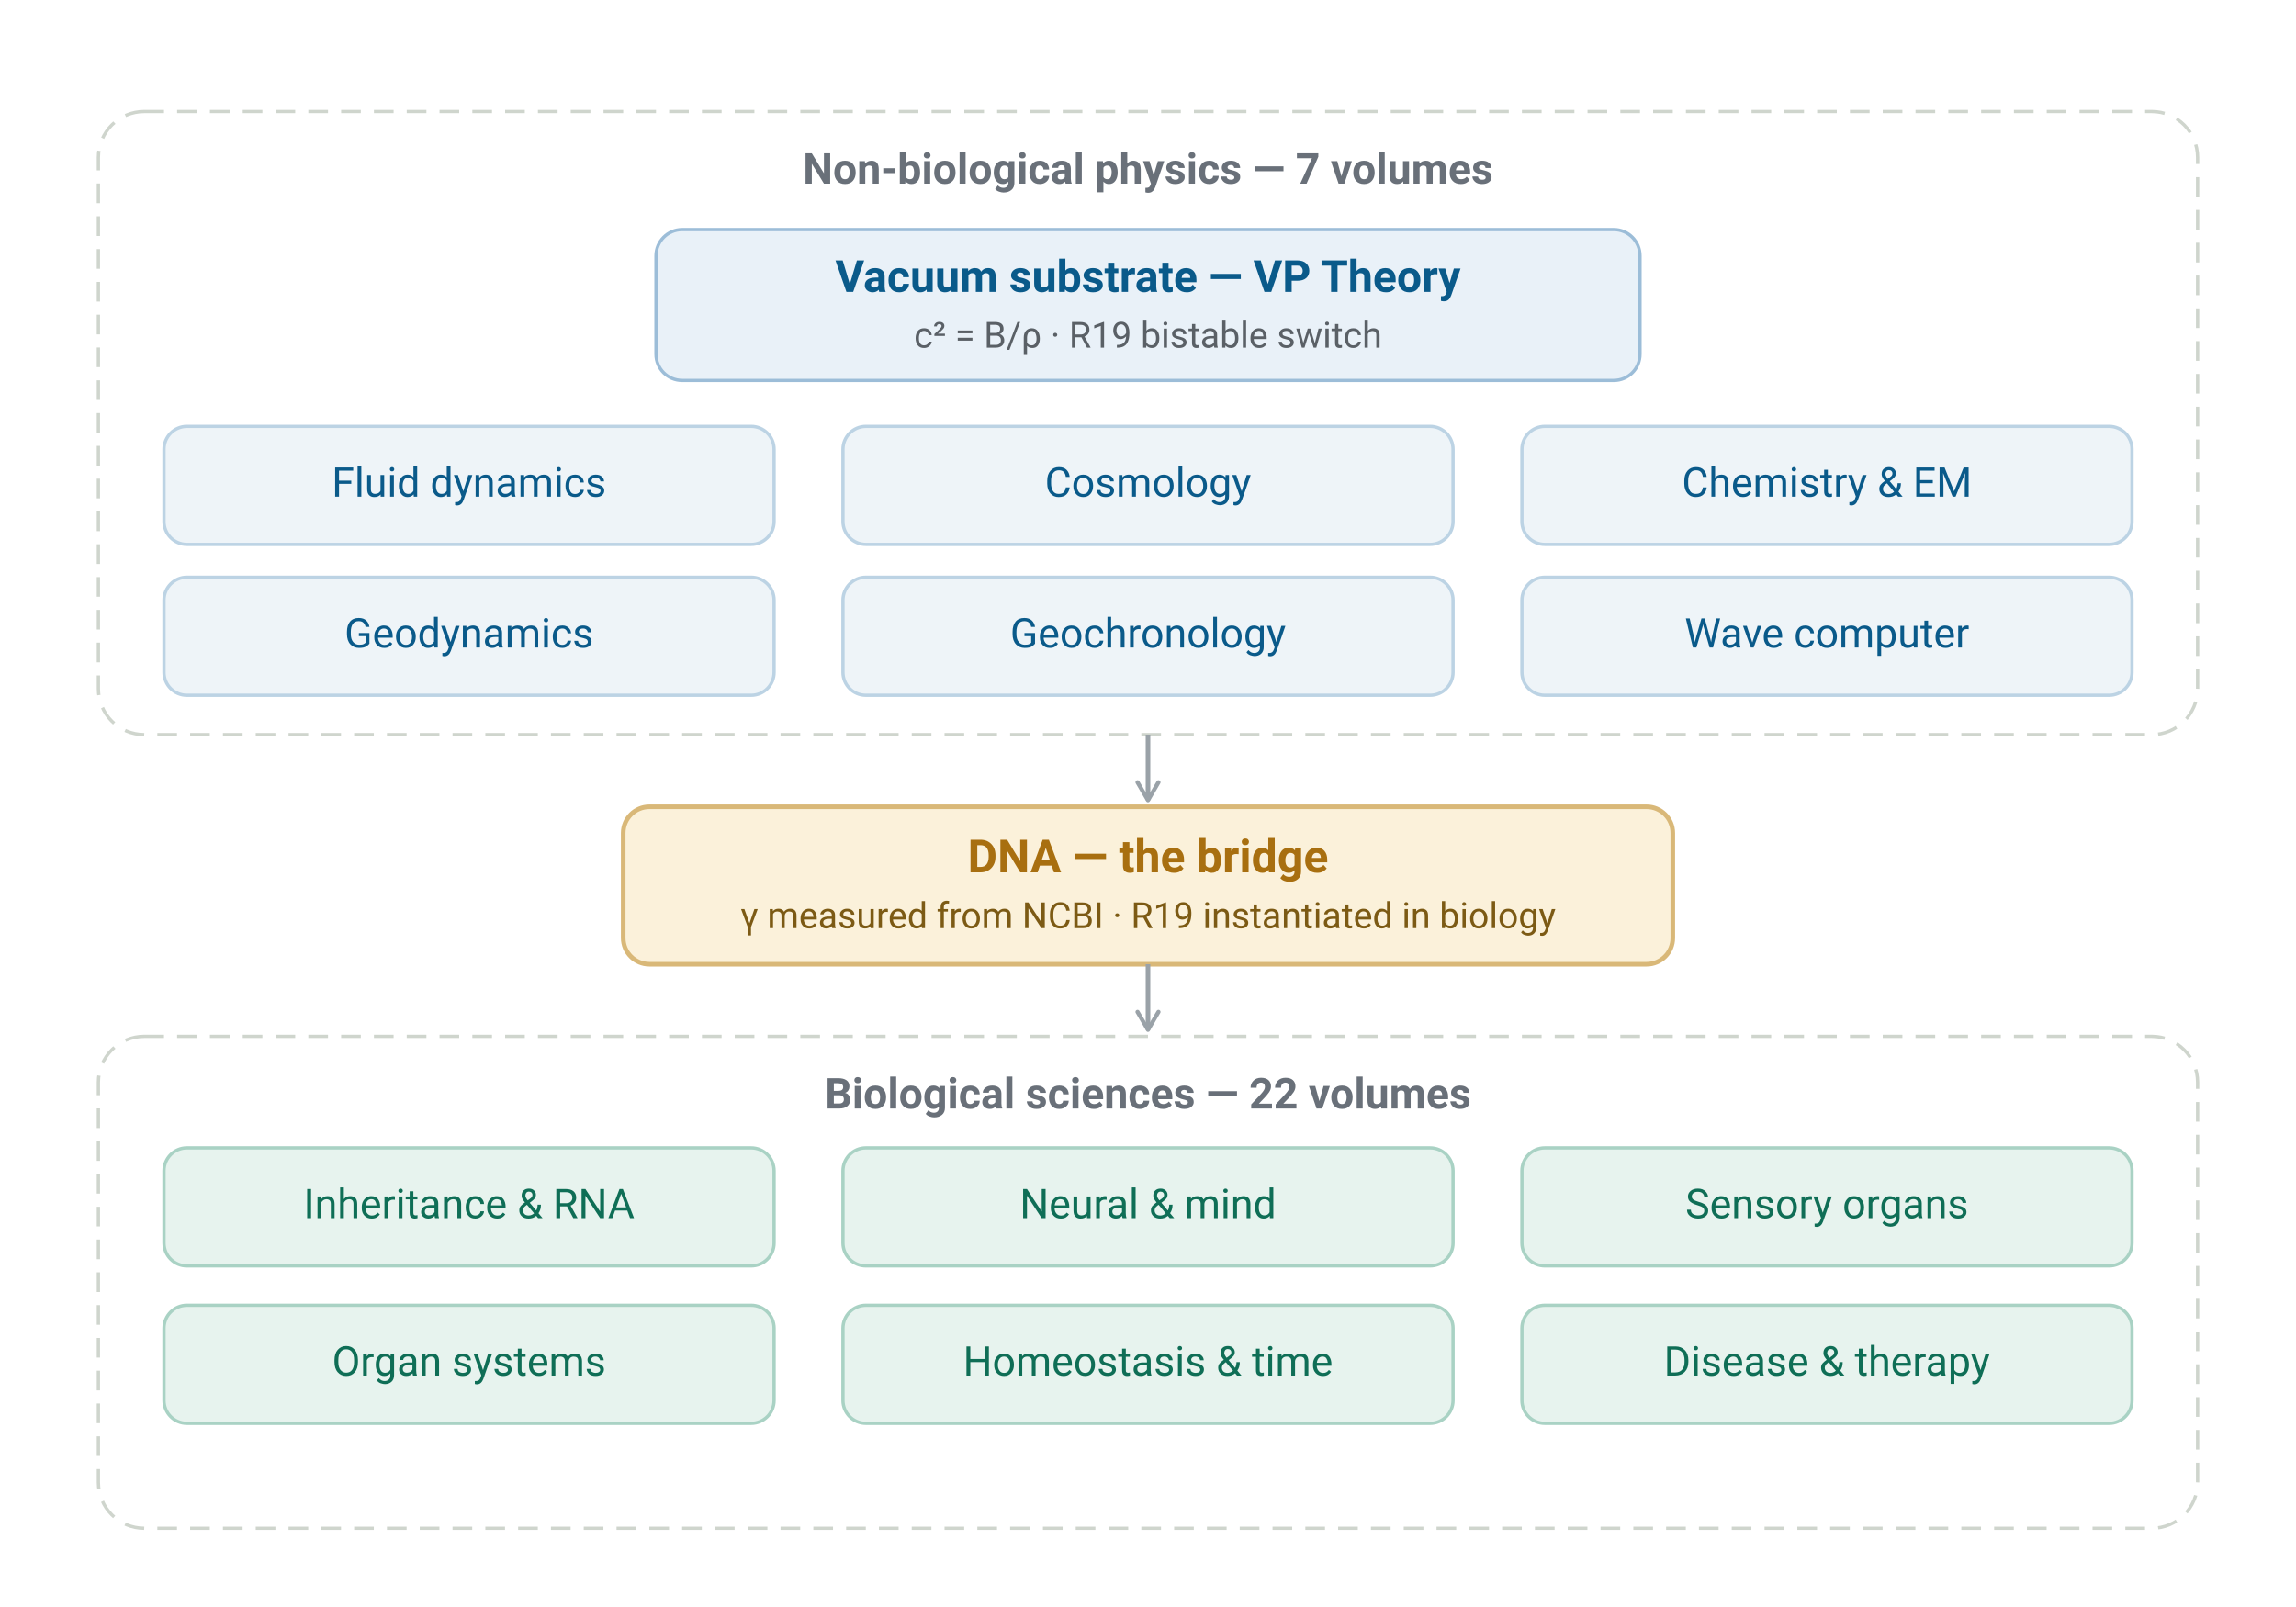
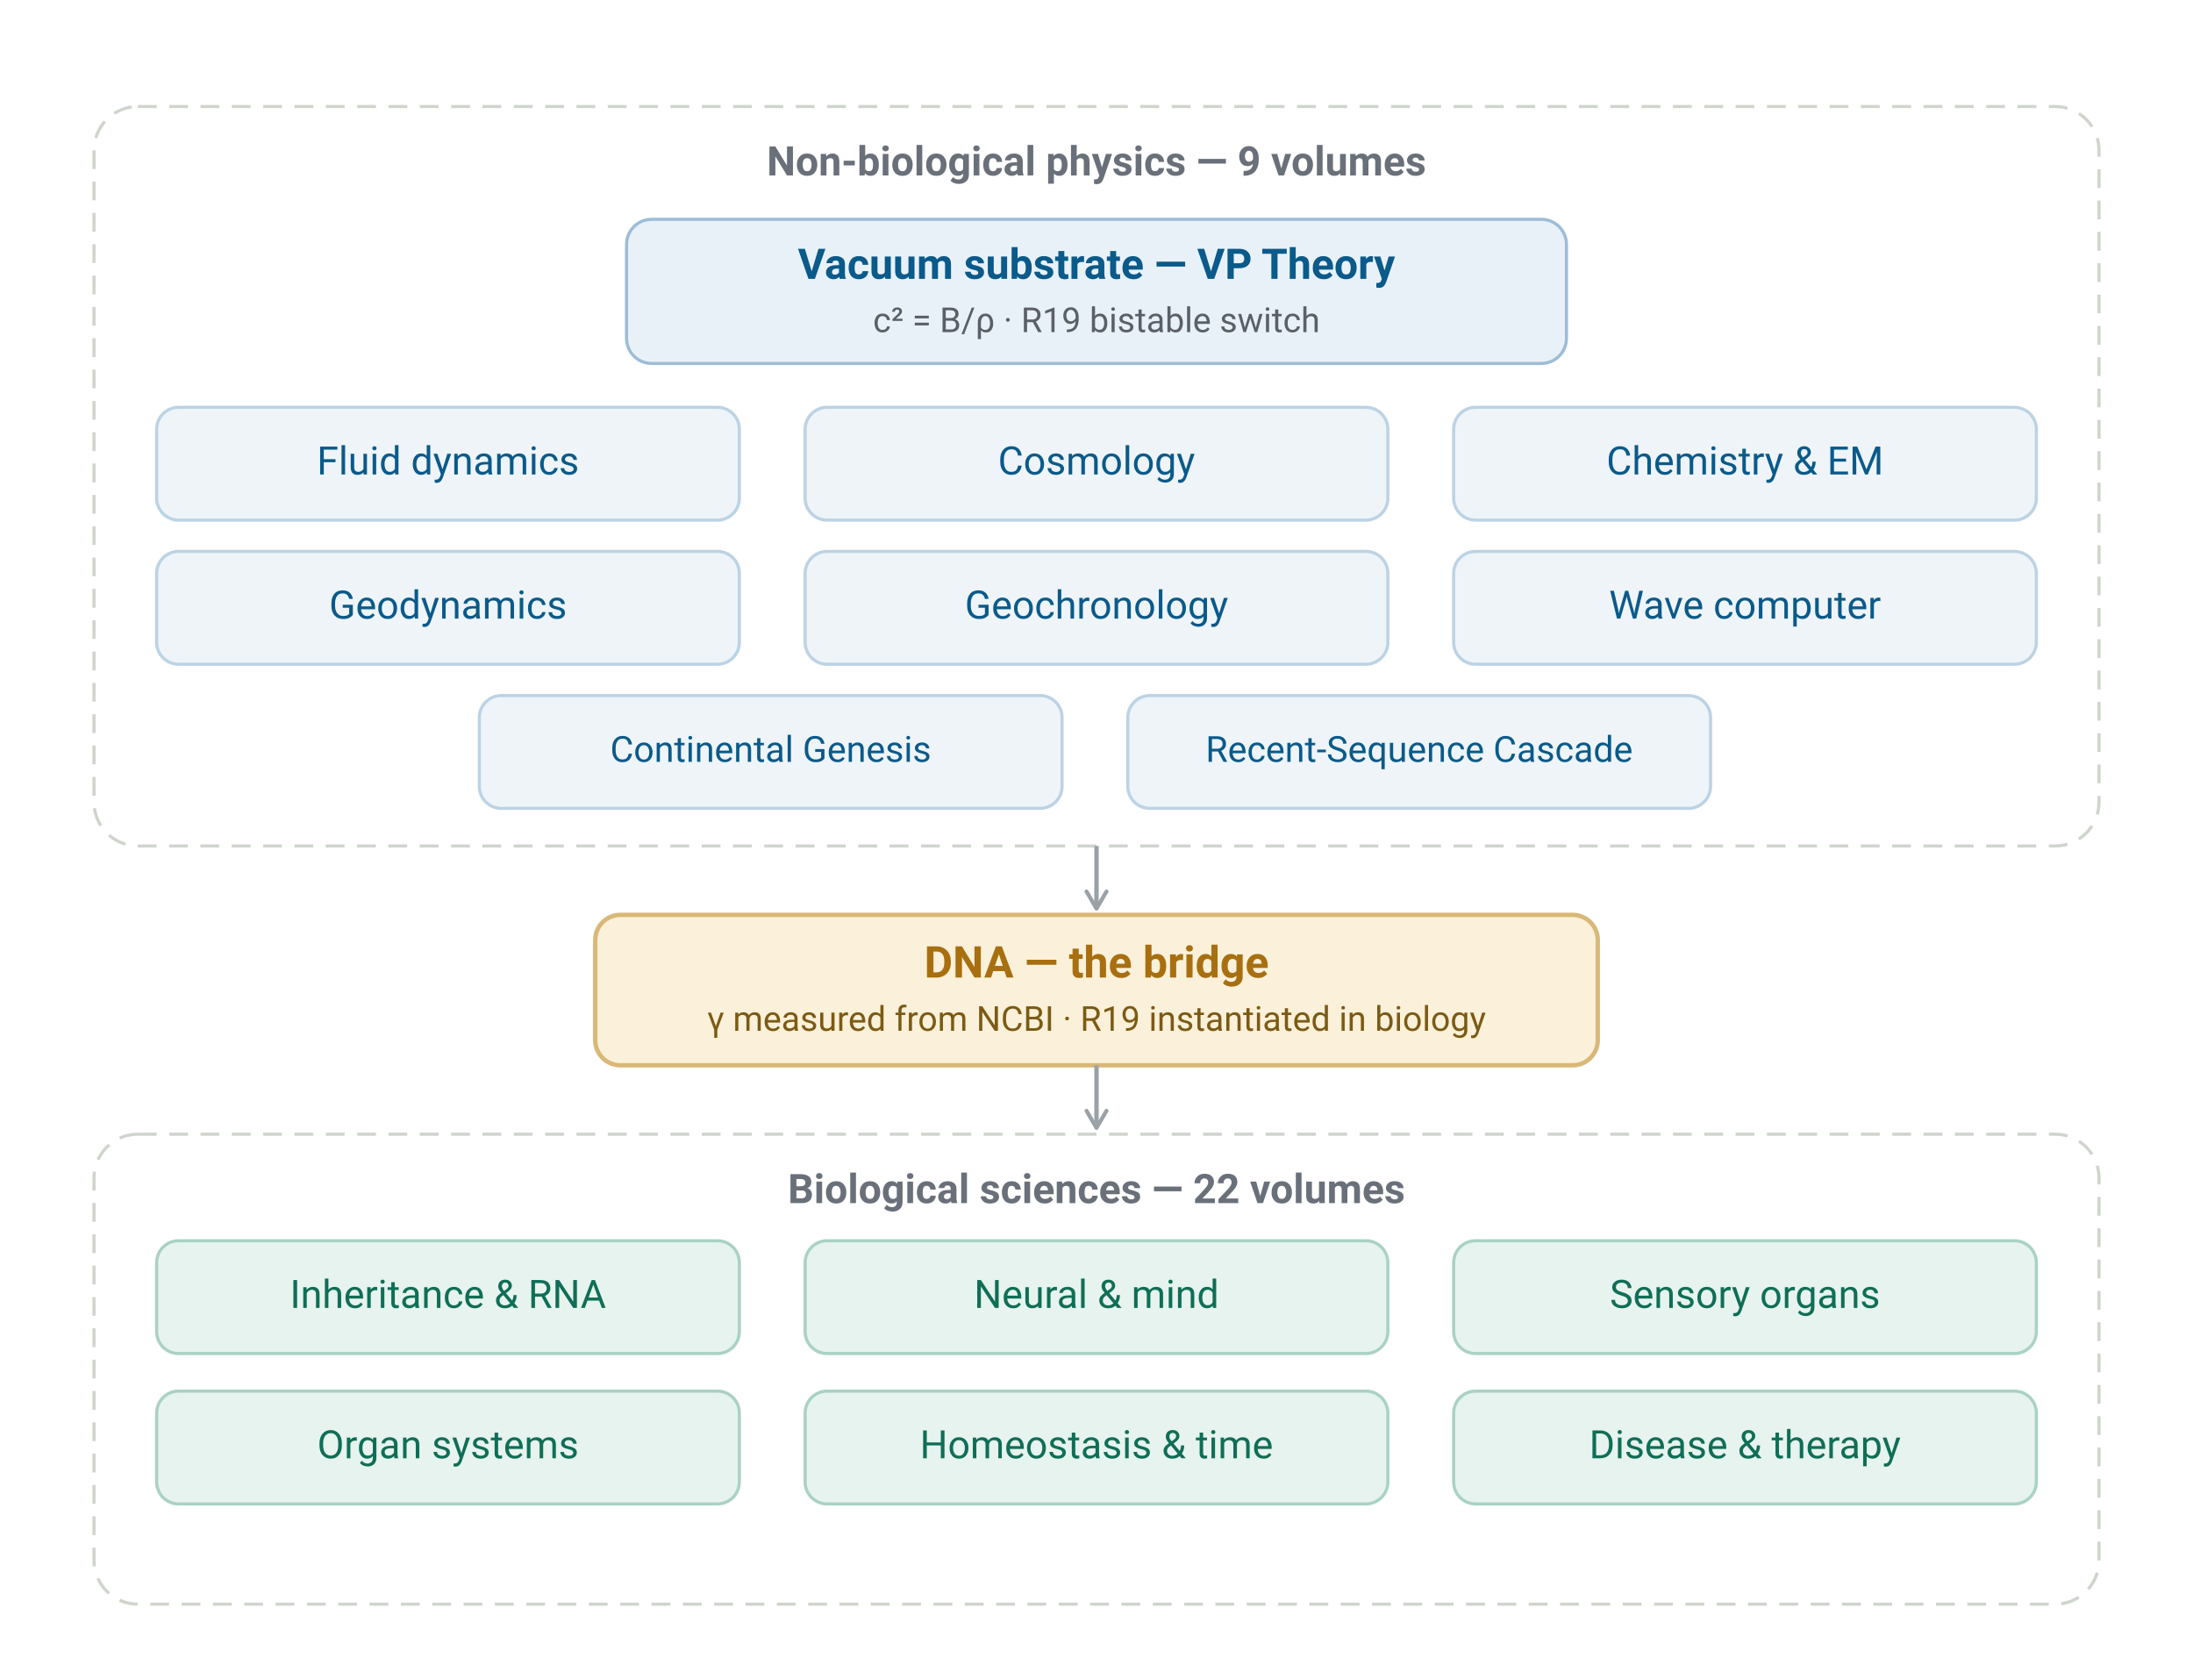
- <svg xmlns="http://www.w3.org/2000/svg" viewBox="0 0 700 490" role="img" aria-labelledby="maptitle mapdesc" style="font-family:-apple-system,BlinkMacSystemFont,'Segoe UI',Roboto,Helvetica,Arial,sans-serif">
+ <svg xmlns="http://www.w3.org/2000/svg" viewBox="0 0 700 536" role="img" aria-labelledby="maptitle mapdesc" style="font-family:-apple-system,BlinkMacSystemFont,'Segoe UI',Roboto,Helvetica,Arial,sans-serif">
  <defs>
    <marker id="ah" viewBox="0 0 10 10" refX="8" refY="5" markerWidth="6.5" markerHeight="6.5" orient="auto-start-reverse">
      <path d="M2 1.5L8 5L2 8.5" fill="none" stroke="#9aa2a8" stroke-width="1.4" stroke-linecap="round" stroke-linejoin="round" />
    </marker>
  </defs>
-   <rect x="30" y="34" width="640" height="190" rx="14" fill="none" stroke="#cfd5cd" stroke-width="1" stroke-dasharray="6 4" />
-   <text x="350" y="56" text-anchor="middle" font-size="13" font-weight="600" fill="#697079">Non-biological physics — 7 volumes</text>
+   <rect x="30" y="34" width="640" height="236" rx="14" fill="none" stroke="#cfd5cd" stroke-width="1" stroke-dasharray="6 4" />
+   <text x="350" y="56" text-anchor="middle" font-size="13" font-weight="600" fill="#697079">Non-biological physics — 9 volumes</text>
  <a href="#tier-1">
    <rect x="200" y="70" width="300" height="46" rx="8" fill="#e9f1f8" stroke="#9cbdd8" stroke-width="1" />
    <text x="350" y="89" text-anchor="middle" font-size="13.5" font-weight="600" fill="#0a5a8a">Vacuum substrate — VP Theory</text>
    <text x="350" y="106" text-anchor="middle" font-size="11" fill="#5a6066">c² = B/ρ · R19 bistable switch</text>
  </a>
  <a href="#tier-1">
    <rect x="50" y="130" width="186" height="36" rx="7" fill="#eef4f8" stroke="#bcd3e4" stroke-width="1" />
    <text x="143" y="148" text-anchor="middle" dominant-baseline="middle" font-size="12.5" fill="#0a5a8a">Fluid dynamics</text>
  </a>
  <a href="#tier-1">
    <rect x="257" y="130" width="186" height="36" rx="7" fill="#eef4f8" stroke="#bcd3e4" stroke-width="1" />
    <text x="350" y="148" text-anchor="middle" dominant-baseline="middle" font-size="12.5" fill="#0a5a8a">Cosmology</text>
  </a>
  <a href="#tier-1">
    <rect x="464" y="130" width="186" height="36" rx="7" fill="#eef4f8" stroke="#bcd3e4" stroke-width="1" />
    <text x="557" y="148" text-anchor="middle" dominant-baseline="middle" font-size="12.5" fill="#0a5a8a">Chemistry &amp; EM</text>
  </a>
  <a href="#tier-1">
    <rect x="50" y="176" width="186" height="36" rx="7" fill="#eef4f8" stroke="#bcd3e4" stroke-width="1" />
    <text x="143" y="194" text-anchor="middle" dominant-baseline="middle" font-size="12.5" fill="#0a5a8a">Geodynamics</text>
  </a>
  <a href="#tier-1">
    <rect x="257" y="176" width="186" height="36" rx="7" fill="#eef4f8" stroke="#bcd3e4" stroke-width="1" />
    <text x="350" y="194" text-anchor="middle" dominant-baseline="middle" font-size="12.5" fill="#0a5a8a">Geochronology</text>
  </a>
  <a href="#tier-1">
    <rect x="464" y="176" width="186" height="36" rx="7" fill="#eef4f8" stroke="#bcd3e4" stroke-width="1" />
    <text x="557" y="194" text-anchor="middle" dominant-baseline="middle" font-size="12.5" fill="#0a5a8a">Wave computer</text>
  </a>
-   <line x1="350" y1="224" x2="350" y2="244" stroke="#9aa2a8" stroke-width="1.4" marker-end="url(#ah)" />
+   <a href="#tier-1">
+     <rect x="153" y="222" width="186" height="36" rx="7" fill="#eef4f8" stroke="#bcd3e4" stroke-width="1" />
+     <text x="246" y="240" text-anchor="middle" dominant-baseline="middle" font-size="11.5" fill="#0a5a8a">Continental Genesis</text>
+   </a>
+   <a href="#tier-1">
+     <rect x="360" y="222" width="186" height="36" rx="7" fill="#eef4f8" stroke="#bcd3e4" stroke-width="1" />
+     <text x="453" y="240" text-anchor="middle" dominant-baseline="middle" font-size="11.5" fill="#0a5a8a">Recent-Sequence Cascade</text>
+   </a>
+   <line x1="350" y1="270" x2="350" y2="290" stroke="#9aa2a8" stroke-width="1.4" marker-end="url(#ah)" />
  <a href="#tier-2">
-     <rect x="190" y="246" width="320" height="48" rx="8" fill="#fbf1da" stroke="#d9b878" stroke-width="1.4" />
-     <text x="350" y="266" text-anchor="middle" font-size="14" font-weight="600" fill="#a86f10">DNA — the bridge</text>
-     <text x="350" y="283" text-anchor="middle" font-size="11" fill="#7c5a14">γ measured from NCBI · R19 instantiated in biology</text>
+     <rect x="190" y="292" width="320" height="48" rx="8" fill="#fbf1da" stroke="#d9b878" stroke-width="1.4" />
+     <text x="350" y="312" text-anchor="middle" font-size="14" font-weight="600" fill="#a86f10">DNA — the bridge</text>
+     <text x="350" y="329" text-anchor="middle" font-size="11" fill="#7c5a14">γ measured from NCBI · R19 instantiated in biology</text>
  </a>
-   <line x1="350" y1="294" x2="350" y2="314" stroke="#9aa2a8" stroke-width="1.4" marker-end="url(#ah)" />
-   <rect x="30" y="316" width="640" height="150" rx="14" fill="none" stroke="#cfd5cd" stroke-width="1" stroke-dasharray="6 4" />
-   <text x="350" y="338" text-anchor="middle" font-size="13" font-weight="600" fill="#697079">Biological sciences — 22 volumes</text>
+   <line x1="350" y1="340" x2="350" y2="360" stroke="#9aa2a8" stroke-width="1.4" marker-end="url(#ah)" />
+   <rect x="30" y="362" width="640" height="150" rx="14" fill="none" stroke="#cfd5cd" stroke-width="1" stroke-dasharray="6 4" />
+   <text x="350" y="384" text-anchor="middle" font-size="13" font-weight="600" fill="#697079">Biological sciences — 22 volumes</text>
  <a href="#tier-3">
-     <rect x="50" y="350" width="186" height="36" rx="7" fill="#e7f3ee" stroke="#a9d2c4" stroke-width="1" />
-     <text x="143" y="368" text-anchor="middle" dominant-baseline="middle" font-size="12.5" fill="#0f6e56">Inheritance &amp; RNA</text>
+     <rect x="50" y="396" width="186" height="36" rx="7" fill="#e7f3ee" stroke="#a9d2c4" stroke-width="1" />
+     <text x="143" y="414" text-anchor="middle" dominant-baseline="middle" font-size="12.5" fill="#0f6e56">Inheritance &amp; RNA</text>
  </a>
  <a href="#tier-4">
-     <rect x="257" y="350" width="186" height="36" rx="7" fill="#e7f3ee" stroke="#a9d2c4" stroke-width="1" />
-     <text x="350" y="368" text-anchor="middle" dominant-baseline="middle" font-size="12.5" fill="#0f6e56">Neural &amp; mind</text>
+     <rect x="257" y="396" width="186" height="36" rx="7" fill="#e7f3ee" stroke="#a9d2c4" stroke-width="1" />
+     <text x="350" y="414" text-anchor="middle" dominant-baseline="middle" font-size="12.5" fill="#0f6e56">Neural &amp; mind</text>
  </a>
  <a href="#tier-5">
-     <rect x="464" y="350" width="186" height="36" rx="7" fill="#e7f3ee" stroke="#a9d2c4" stroke-width="1" />
-     <text x="557" y="368" text-anchor="middle" dominant-baseline="middle" font-size="12.5" fill="#0f6e56">Sensory organs</text>
+     <rect x="464" y="396" width="186" height="36" rx="7" fill="#e7f3ee" stroke="#a9d2c4" stroke-width="1" />
+     <text x="557" y="414" text-anchor="middle" dominant-baseline="middle" font-size="12.5" fill="#0f6e56">Sensory organs</text>
  </a>
  <a href="#tier-6">
-     <rect x="50" y="398" width="186" height="36" rx="7" fill="#e7f3ee" stroke="#a9d2c4" stroke-width="1" />
-     <text x="143" y="416" text-anchor="middle" dominant-baseline="middle" font-size="12.5" fill="#0f6e56">Organ systems</text>
+     <rect x="50" y="444" width="186" height="36" rx="7" fill="#e7f3ee" stroke="#a9d2c4" stroke-width="1" />
+     <text x="143" y="462" text-anchor="middle" dominant-baseline="middle" font-size="12.5" fill="#0f6e56">Organ systems</text>
  </a>
  <a href="#tier-7">
-     <rect x="257" y="398" width="186" height="36" rx="7" fill="#e7f3ee" stroke="#a9d2c4" stroke-width="1" />
-     <text x="350" y="416" text-anchor="middle" dominant-baseline="middle" font-size="12.5" fill="#0f6e56">Homeostasis &amp; time</text>
+     <rect x="257" y="444" width="186" height="36" rx="7" fill="#e7f3ee" stroke="#a9d2c4" stroke-width="1" />
+     <text x="350" y="462" text-anchor="middle" dominant-baseline="middle" font-size="12.5" fill="#0f6e56">Homeostasis &amp; time</text>
  </a>
  <a href="#tier-8">
-     <rect x="464" y="398" width="186" height="36" rx="7" fill="#e7f3ee" stroke="#a9d2c4" stroke-width="1" />
-     <text x="557" y="416" text-anchor="middle" dominant-baseline="middle" font-size="12.5" fill="#0f6e56">Disease &amp; therapy</text>
+     <rect x="464" y="444" width="186" height="36" rx="7" fill="#e7f3ee" stroke="#a9d2c4" stroke-width="1" />
+     <text x="557" y="462" text-anchor="middle" dominant-baseline="middle" font-size="12.5" fill="#0f6e56">Disease &amp; therapy</text>
  </a>
</svg>
